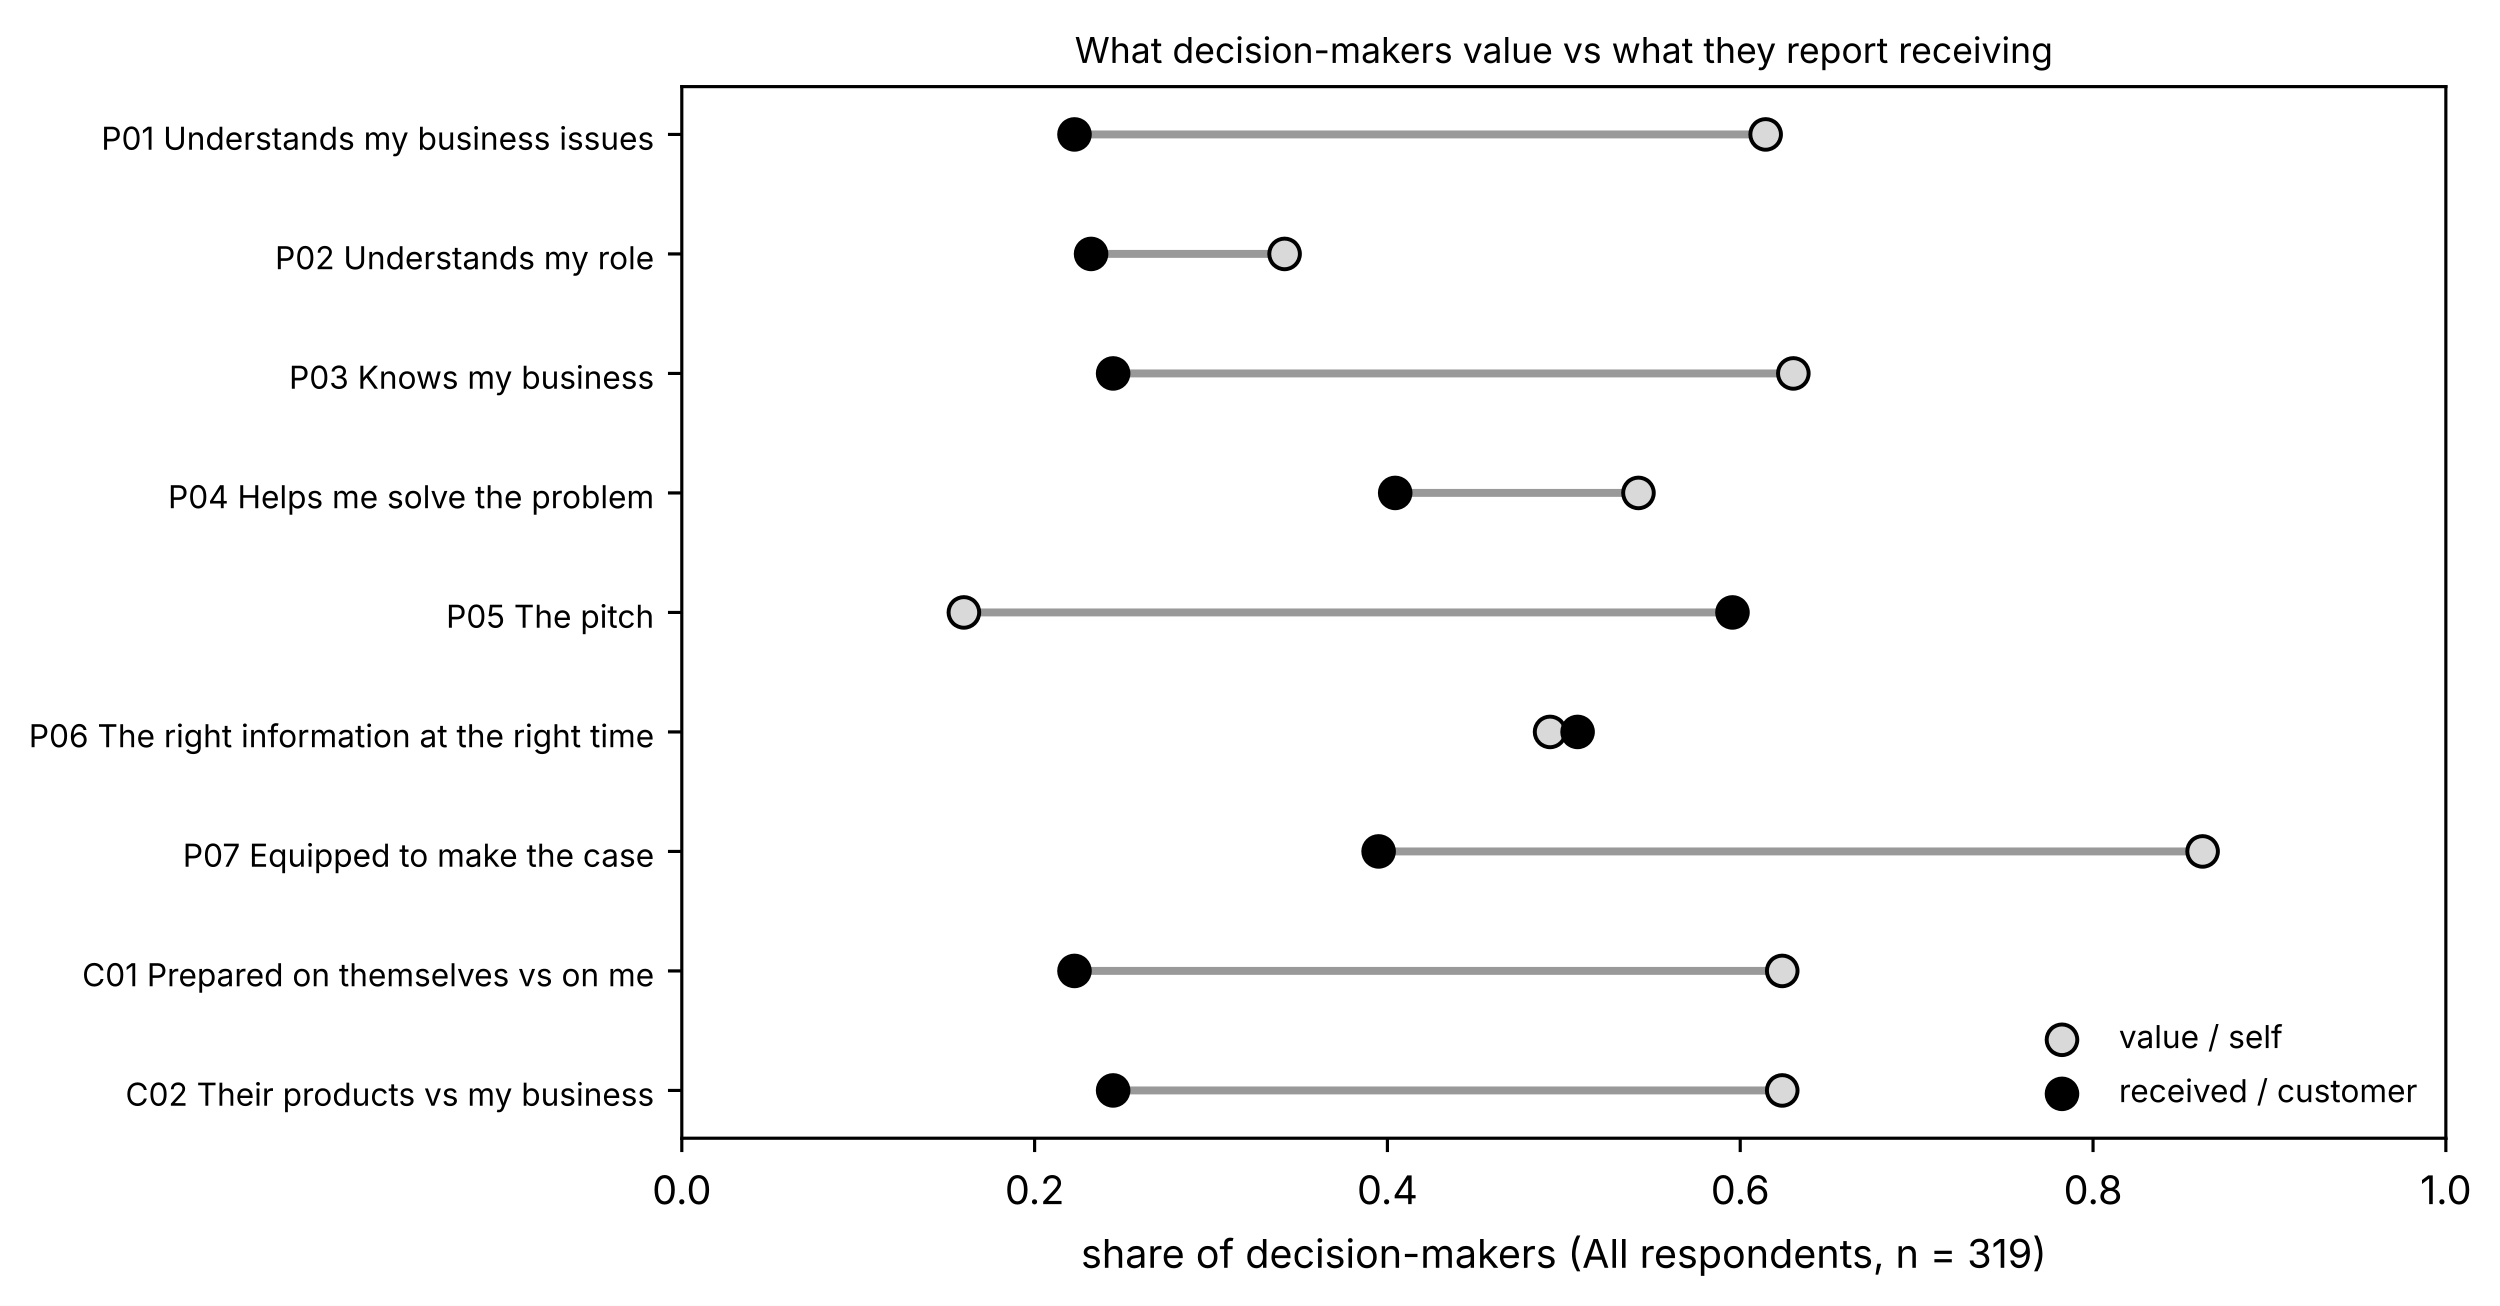
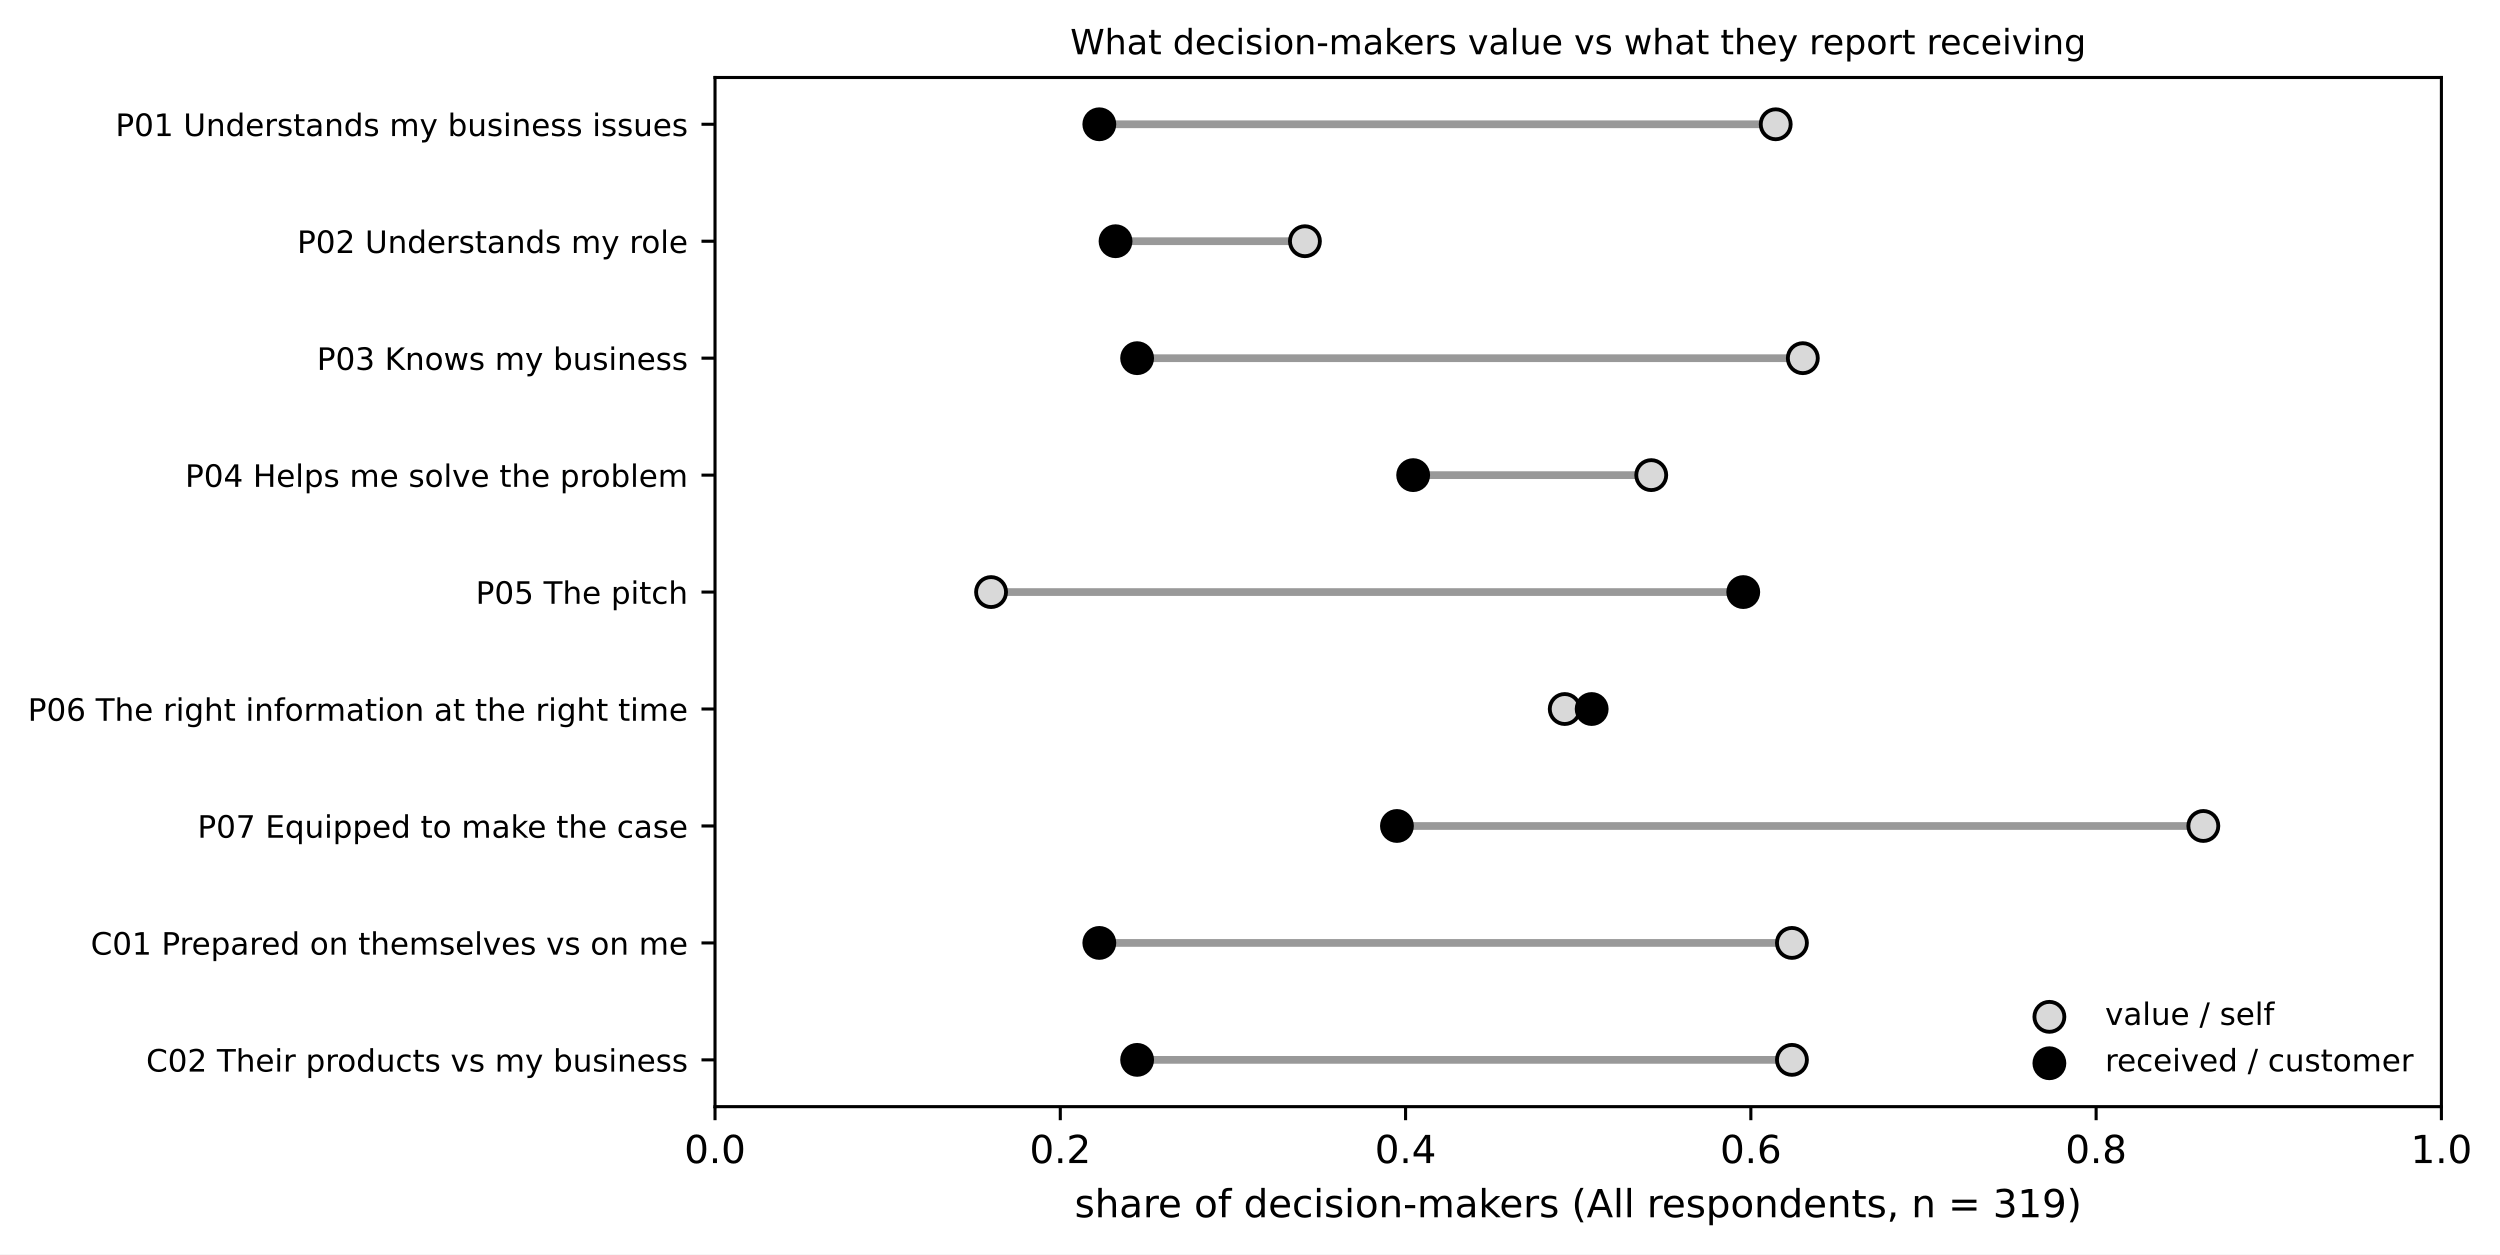
- <svg xmlns="http://www.w3.org/2000/svg" xmlns:xlink="http://www.w3.org/1999/xlink" width="632.635pt" height="330.43pt" viewBox="0 0 632.635 330.43" version="1.1">
+ <svg xmlns="http://www.w3.org/2000/svg" xmlns:xlink="http://www.w3.org/1999/xlink" width="646.437pt" height="324.351pt" viewBox="0 0 646.437 324.351" version="1.1">
  <defs>
    <style type="text/css">*{stroke-linejoin: round; stroke-linecap: butt}</style>
  </defs>
  <g id="figure_1">
    <g id="patch_1">
-       <path d="M 0 330.43  L 632.635 330.43  L 632.635 0  L 0 0  z " style="fill: #ffffff" />
+       <path d="M 0 324.351  L 646.437 324.351  L 646.437 0  L 0 0  z " style="fill: #ffffff" />
    </g>
    <g id="axes_1">
      <g id="patch_2">
-         <path d="M 172.532 288.031  L 618.933 288.031  L 618.933 21.919  L 172.532 21.919  z " style="fill: #ffffff" />
+         <path d="M 184.885 286.151  L 631.285 286.151  L 631.285 20.039  L 184.885 20.039  z " style="fill: #ffffff" />
      </g>
      <g id="line2d_1">
-         <path d="M 450.997 275.935  L 281.677 275.935  " clip-path="url(#p7e03922e2a)" style="fill: none; stroke: #999999; stroke-width: 2; stroke-linecap: square" />
+         <path d="M 463.349 274.055  L 294.03 274.055  " clip-path="url(#p14138b855a)" style="fill: none; stroke: #999999; stroke-width: 2; stroke-linecap: square" />
      </g>
      <g id="line2d_2">
-         <path d="M 450.997 245.695  L 271.901 245.695  " clip-path="url(#p7e03922e2a)" style="fill: none; stroke: #999999; stroke-width: 2; stroke-linecap: square" />
+         <path d="M 463.349 243.815  L 284.254 243.815  " clip-path="url(#p14138b855a)" style="fill: none; stroke: #999999; stroke-width: 2; stroke-linecap: square" />
      </g>
      <g id="line2d_3">
-         <path d="M 557.374 215.455  L 348.861 215.455  " clip-path="url(#p7e03922e2a)" style="fill: none; stroke: #999999; stroke-width: 2; stroke-linecap: square" />
+         <path d="M 569.726 213.575  L 361.213 213.575  " clip-path="url(#p14138b855a)" style="fill: none; stroke: #999999; stroke-width: 2; stroke-linecap: square" />
      </g>
      <g id="line2d_4">
-         <path d="M 392.251 185.215  L 399.214 185.215  " clip-path="url(#p7e03922e2a)" style="fill: none; stroke: #999999; stroke-width: 2; stroke-linecap: square" />
+         <path d="M 404.603 183.335  L 411.567 183.335  " clip-path="url(#p14138b855a)" style="fill: none; stroke: #999999; stroke-width: 2; stroke-linecap: square" />
      </g>
      <g id="line2d_5">
-         <path d="M 243.912 154.975  L 438.408 154.975  " clip-path="url(#p7e03922e2a)" style="fill: none; stroke: #999999; stroke-width: 2; stroke-linecap: square" />
+         <path d="M 256.264 153.095  L 450.761 153.095  " clip-path="url(#p14138b855a)" style="fill: none; stroke: #999999; stroke-width: 2; stroke-linecap: square" />
      </g>
      <g id="line2d_6">
-         <path d="M 414.615 124.735  L 353.057 124.735  " clip-path="url(#p7e03922e2a)" style="fill: none; stroke: #999999; stroke-width: 2; stroke-linecap: square" />
+         <path d="M 426.968 122.855  L 365.409 122.855  " clip-path="url(#p14138b855a)" style="fill: none; stroke: #999999; stroke-width: 2; stroke-linecap: square" />
      </g>
      <g id="line2d_7">
-         <path d="M 453.809 94.495  L 281.677 94.495  " clip-path="url(#p7e03922e2a)" style="fill: none; stroke: #999999; stroke-width: 2; stroke-linecap: square" />
+         <path d="M 466.162 92.615  L 294.03 92.615  " clip-path="url(#p14138b855a)" style="fill: none; stroke: #999999; stroke-width: 2; stroke-linecap: square" />
      </g>
      <g id="line2d_8">
-         <path d="M 325.067 64.255  L 276.097 64.255  " clip-path="url(#p7e03922e2a)" style="fill: none; stroke: #999999; stroke-width: 2; stroke-linecap: square" />
+         <path d="M 337.42 62.375  L 288.45 62.375  " clip-path="url(#p14138b855a)" style="fill: none; stroke: #999999; stroke-width: 2; stroke-linecap: square" />
      </g>
      <g id="line2d_9">
-         <path d="M 446.801 34.015  L 271.901 34.015  " clip-path="url(#p7e03922e2a)" style="fill: none; stroke: #999999; stroke-width: 2; stroke-linecap: square" />
+         <path d="M 459.153 32.135  L 284.254 32.135  " clip-path="url(#p14138b855a)" style="fill: none; stroke: #999999; stroke-width: 2; stroke-linecap: square" />
      </g>
      <g id="matplotlib.axis_1">
        <g id="xtick_1">
          <g id="line2d_10">
            <defs>
              <path id="m7037378ca8" d="M 0 0  L 0 3.5  " style="stroke: #000000; stroke-width: 0.8" />
            </defs>
            <g>
-               <use xlink:href="#m7037378ca8" x="172.532" y="288.031" style="stroke: #000000; stroke-width: 0.8" />
+               <use xlink:href="#m7037378ca8" x="184.885" y="286.151" style="stroke: #000000; stroke-width: 0.8" />
            </g>
          </g>
          <g id="text_1">
-             <text style="font-size: 10px; font-family: 'Inter', 'DejaVu Sans', 'Bitstream Vera Sans', 'Computer Modern Sans Serif', 'Lucida Grande', 'Verdana', 'Geneva', 'Lucid', 'Arial', 'Helvetica', 'Avant Garde', sans-serif; text-anchor: middle" x="172.532" y="304.718" transform="rotate(-0 172.5325 304.7183)">0.0</text>
+             <text style="font-size: 10px; font-family: 'DejaVu Sans'; text-anchor: middle" x="184.885" y="300.748" transform="rotate(-0 184.885 300.7482)">0.0</text>
          </g>
        </g>
        <g id="xtick_2">
          <g id="line2d_11">
            <g>
-               <use xlink:href="#m7037378ca8" x="261.812" y="288.031" style="stroke: #000000; stroke-width: 0.8" />
+               <use xlink:href="#m7037378ca8" x="274.165" y="286.151" style="stroke: #000000; stroke-width: 0.8" />
            </g>
          </g>
          <g id="text_2">
-             <text style="font-size: 10px; font-family: 'Inter', 'DejaVu Sans', 'Bitstream Vera Sans', 'Computer Modern Sans Serif', 'Lucida Grande', 'Verdana', 'Geneva', 'Lucid', 'Arial', 'Helvetica', 'Avant Garde', sans-serif; text-anchor: middle" x="261.812" y="304.718" transform="rotate(-0 261.8125 304.7183)">0.2</text>
+             <text style="font-size: 10px; font-family: 'DejaVu Sans'; text-anchor: middle" x="274.165" y="300.748" transform="rotate(-0 274.165 300.7482)">0.2</text>
          </g>
        </g>
        <g id="xtick_3">
          <g id="line2d_12">
            <g>
-               <use xlink:href="#m7037378ca8" x="351.092" y="288.031" style="stroke: #000000; stroke-width: 0.8" />
+               <use xlink:href="#m7037378ca8" x="363.445" y="286.151" style="stroke: #000000; stroke-width: 0.8" />
            </g>
          </g>
          <g id="text_3">
-             <text style="font-size: 10px; font-family: 'Inter', 'DejaVu Sans', 'Bitstream Vera Sans', 'Computer Modern Sans Serif', 'Lucida Grande', 'Verdana', 'Geneva', 'Lucid', 'Arial', 'Helvetica', 'Avant Garde', sans-serif; text-anchor: middle" x="351.092" y="304.718" transform="rotate(-0 351.0925 304.7183)">0.4</text>
+             <text style="font-size: 10px; font-family: 'DejaVu Sans'; text-anchor: middle" x="363.445" y="300.748" transform="rotate(-0 363.445 300.7482)">0.4</text>
          </g>
        </g>
        <g id="xtick_4">
          <g id="line2d_13">
            <g>
-               <use xlink:href="#m7037378ca8" x="440.373" y="288.031" style="stroke: #000000; stroke-width: 0.8" />
+               <use xlink:href="#m7037378ca8" x="452.725" y="286.151" style="stroke: #000000; stroke-width: 0.8" />
            </g>
          </g>
          <g id="text_4">
-             <text style="font-size: 10px; font-family: 'Inter', 'DejaVu Sans', 'Bitstream Vera Sans', 'Computer Modern Sans Serif', 'Lucida Grande', 'Verdana', 'Geneva', 'Lucid', 'Arial', 'Helvetica', 'Avant Garde', sans-serif; text-anchor: middle" x="440.373" y="304.718" transform="rotate(-0 440.3725 304.7183)">0.6</text>
+             <text style="font-size: 10px; font-family: 'DejaVu Sans'; text-anchor: middle" x="452.725" y="300.748" transform="rotate(-0 452.725 300.7482)">0.6</text>
          </g>
        </g>
        <g id="xtick_5">
          <g id="line2d_14">
            <g>
-               <use xlink:href="#m7037378ca8" x="529.653" y="288.031" style="stroke: #000000; stroke-width: 0.8" />
+               <use xlink:href="#m7037378ca8" x="542.005" y="286.151" style="stroke: #000000; stroke-width: 0.8" />
            </g>
          </g>
          <g id="text_5">
-             <text style="font-size: 10px; font-family: 'Inter', 'DejaVu Sans', 'Bitstream Vera Sans', 'Computer Modern Sans Serif', 'Lucida Grande', 'Verdana', 'Geneva', 'Lucid', 'Arial', 'Helvetica', 'Avant Garde', sans-serif; text-anchor: middle" x="529.653" y="304.718" transform="rotate(-0 529.6525 304.7183)">0.8</text>
+             <text style="font-size: 10px; font-family: 'DejaVu Sans'; text-anchor: middle" x="542.005" y="300.748" transform="rotate(-0 542.005 300.7482)">0.8</text>
          </g>
        </g>
        <g id="xtick_6">
          <g id="line2d_15">
            <g>
-               <use xlink:href="#m7037378ca8" x="618.933" y="288.031" style="stroke: #000000; stroke-width: 0.8" />
+               <use xlink:href="#m7037378ca8" x="631.285" y="286.151" style="stroke: #000000; stroke-width: 0.8" />
            </g>
          </g>
          <g id="text_6">
-             <text style="font-size: 10px; font-family: 'Inter', 'DejaVu Sans', 'Bitstream Vera Sans', 'Computer Modern Sans Serif', 'Lucida Grande', 'Verdana', 'Geneva', 'Lucid', 'Arial', 'Helvetica', 'Avant Garde', sans-serif; text-anchor: middle" x="618.933" y="304.718" transform="rotate(-0 618.9325 304.7183)">1.0</text>
+             <text style="font-size: 10px; font-family: 'DejaVu Sans'; text-anchor: middle" x="631.285" y="300.748" transform="rotate(-0 631.285 300.7482)">1.0</text>
          </g>
        </g>
        <g id="text_7">
-           <text style="font-size: 10px; font-family: 'Inter', 'DejaVu Sans', 'Bitstream Vera Sans', 'Computer Modern Sans Serif', 'Lucida Grande', 'Verdana', 'Geneva', 'Lucid', 'Arial', 'Helvetica', 'Avant Garde', sans-serif; text-anchor: middle" x="395.733" y="320.818" transform="rotate(-0 395.7325 320.8179)">share of decision-makers (All respondents, n = 319)</text>
+           <text style="font-size: 10px; font-family: 'DejaVu Sans'; text-anchor: middle" x="408.085" y="314.749" transform="rotate(-0 408.085 314.749)">share of decision-makers (All respondents, n = 319)</text>
        </g>
      </g>
      <g id="matplotlib.axis_2">
        <g id="ytick_1">
          <g id="line2d_16">
            <defs>
              <path id="m879911aab9" d="M 0 0  L -3.5 0  " style="stroke: #000000; stroke-width: 0.8" />
            </defs>
            <g>
-               <use xlink:href="#m879911aab9" x="172.532" y="275.935" style="stroke: #000000; stroke-width: 0.8" />
+               <use xlink:href="#m879911aab9" x="184.885" y="274.055" style="stroke: #000000; stroke-width: 0.8" />
            </g>
          </g>
          <g id="text_8">
-             <text style="font-size: 8px; font-family: 'Inter', 'DejaVu Sans', 'Bitstream Vera Sans', 'Computer Modern Sans Serif', 'Lucida Grande', 'Verdana', 'Geneva', 'Lucid', 'Arial', 'Helvetica', 'Avant Garde', sans-serif; text-anchor: end" x="165.532" y="279.81" transform="rotate(-0 165.5325 279.8098)">C02 Their products vs my business</text>
+             <text style="font-size: 8px; font-family: 'DejaVu Sans'; text-anchor: end" x="177.885" y="277.094" transform="rotate(-0 177.885 277.094)">C02 Their products vs my business</text>
          </g>
        </g>
        <g id="ytick_2">
          <g id="line2d_17">
            <g>
-               <use xlink:href="#m879911aab9" x="172.532" y="245.695" style="stroke: #000000; stroke-width: 0.8" />
+               <use xlink:href="#m879911aab9" x="184.885" y="243.815" style="stroke: #000000; stroke-width: 0.8" />
            </g>
          </g>
          <g id="text_9">
-             <text style="font-size: 8px; font-family: 'Inter', 'DejaVu Sans', 'Bitstream Vera Sans', 'Computer Modern Sans Serif', 'Lucida Grande', 'Verdana', 'Geneva', 'Lucid', 'Arial', 'Helvetica', 'Avant Garde', sans-serif; text-anchor: end" x="165.532" y="249.57" transform="rotate(-0 165.5325 249.5697)">C01 Prepared on themselves vs on me</text>
+             <text style="font-size: 8px; font-family: 'DejaVu Sans'; text-anchor: end" x="177.885" y="246.854" transform="rotate(-0 177.885 246.854)">C01 Prepared on themselves vs on me</text>
          </g>
        </g>
        <g id="ytick_3">
          <g id="line2d_18">
            <g>
-               <use xlink:href="#m879911aab9" x="172.532" y="215.455" style="stroke: #000000; stroke-width: 0.8" />
+               <use xlink:href="#m879911aab9" x="184.885" y="213.575" style="stroke: #000000; stroke-width: 0.8" />
            </g>
          </g>
          <g id="text_10">
-             <text style="font-size: 8px; font-family: 'Inter', 'DejaVu Sans', 'Bitstream Vera Sans', 'Computer Modern Sans Serif', 'Lucida Grande', 'Verdana', 'Geneva', 'Lucid', 'Arial', 'Helvetica', 'Avant Garde', sans-serif; text-anchor: end" x="165.532" y="219.33" transform="rotate(-0 165.5325 219.3297)">P07 Equipped to make the case</text>
+             <text style="font-size: 8px; font-family: 'DejaVu Sans'; text-anchor: end" x="177.885" y="216.614" transform="rotate(-0 177.885 216.614)">P07 Equipped to make the case</text>
          </g>
        </g>
        <g id="ytick_4">
          <g id="line2d_19">
            <g>
-               <use xlink:href="#m879911aab9" x="172.532" y="185.215" style="stroke: #000000; stroke-width: 0.8" />
+               <use xlink:href="#m879911aab9" x="184.885" y="183.335" style="stroke: #000000; stroke-width: 0.8" />
            </g>
          </g>
          <g id="text_11">
-             <text style="font-size: 8px; font-family: 'Inter', 'DejaVu Sans', 'Bitstream Vera Sans', 'Computer Modern Sans Serif', 'Lucida Grande', 'Verdana', 'Geneva', 'Lucid', 'Arial', 'Helvetica', 'Avant Garde', sans-serif; text-anchor: end" x="165.532" y="189.09" transform="rotate(-0 165.5325 189.0898)">P06 The right information at the right time</text>
+             <text style="font-size: 8px; font-family: 'DejaVu Sans'; text-anchor: end" x="177.885" y="186.374" transform="rotate(-0 177.885 186.374)">P06 The right information at the right time</text>
          </g>
        </g>
        <g id="ytick_5">
          <g id="line2d_20">
            <g>
-               <use xlink:href="#m879911aab9" x="172.532" y="154.975" style="stroke: #000000; stroke-width: 0.8" />
+               <use xlink:href="#m879911aab9" x="184.885" y="153.095" style="stroke: #000000; stroke-width: 0.8" />
            </g>
          </g>
          <g id="text_12">
-             <text style="font-size: 8px; font-family: 'Inter', 'DejaVu Sans', 'Bitstream Vera Sans', 'Computer Modern Sans Serif', 'Lucida Grande', 'Verdana', 'Geneva', 'Lucid', 'Arial', 'Helvetica', 'Avant Garde', sans-serif; text-anchor: end" x="165.532" y="158.85" transform="rotate(-0 165.5325 158.8498)">P05 The pitch</text>
+             <text style="font-size: 8px; font-family: 'DejaVu Sans'; text-anchor: end" x="177.885" y="156.134" transform="rotate(-0 177.885 156.134)">P05 The pitch</text>
          </g>
        </g>
        <g id="ytick_6">
          <g id="line2d_21">
            <g>
-               <use xlink:href="#m879911aab9" x="172.532" y="124.735" style="stroke: #000000; stroke-width: 0.8" />
+               <use xlink:href="#m879911aab9" x="184.885" y="122.855" style="stroke: #000000; stroke-width: 0.8" />
            </g>
          </g>
          <g id="text_13">
-             <text style="font-size: 8px; font-family: 'Inter', 'DejaVu Sans', 'Bitstream Vera Sans', 'Computer Modern Sans Serif', 'Lucida Grande', 'Verdana', 'Geneva', 'Lucid', 'Arial', 'Helvetica', 'Avant Garde', sans-serif; text-anchor: end" x="165.532" y="128.61" transform="rotate(-0 165.5325 128.6097)">P04 Helps me solve the problem</text>
+             <text style="font-size: 8px; font-family: 'DejaVu Sans'; text-anchor: end" x="177.885" y="125.894" transform="rotate(-0 177.885 125.894)">P04 Helps me solve the problem</text>
          </g>
        </g>
        <g id="ytick_7">
          <g id="line2d_22">
            <g>
-               <use xlink:href="#m879911aab9" x="172.532" y="94.495" style="stroke: #000000; stroke-width: 0.8" />
+               <use xlink:href="#m879911aab9" x="184.885" y="92.615" style="stroke: #000000; stroke-width: 0.8" />
            </g>
          </g>
          <g id="text_14">
-             <text style="font-size: 8px; font-family: 'Inter', 'DejaVu Sans', 'Bitstream Vera Sans', 'Computer Modern Sans Serif', 'Lucida Grande', 'Verdana', 'Geneva', 'Lucid', 'Arial', 'Helvetica', 'Avant Garde', sans-serif; text-anchor: end" x="165.532" y="98.37" transform="rotate(-0 165.5325 98.36975)">P03 Knows my business</text>
+             <text style="font-size: 8px; font-family: 'DejaVu Sans'; text-anchor: end" x="177.885" y="95.654" transform="rotate(-0 177.885 95.65397)">P03 Knows my business</text>
          </g>
        </g>
        <g id="ytick_8">
          <g id="line2d_23">
            <g>
-               <use xlink:href="#m879911aab9" x="172.532" y="64.255" style="stroke: #000000; stroke-width: 0.8" />
+               <use xlink:href="#m879911aab9" x="184.885" y="62.375" style="stroke: #000000; stroke-width: 0.8" />
            </g>
          </g>
          <g id="text_15">
-             <text style="font-size: 8px; font-family: 'Inter', 'DejaVu Sans', 'Bitstream Vera Sans', 'Computer Modern Sans Serif', 'Lucida Grande', 'Verdana', 'Geneva', 'Lucid', 'Arial', 'Helvetica', 'Avant Garde', sans-serif; text-anchor: end" x="165.532" y="68.13" transform="rotate(-0 165.5325 68.12975)">P02 Understands my role</text>
+             <text style="font-size: 8px; font-family: 'DejaVu Sans'; text-anchor: end" x="177.885" y="65.414" transform="rotate(-0 177.885 65.41397)">P02 Understands my role</text>
          </g>
        </g>
        <g id="ytick_9">
          <g id="line2d_24">
            <g>
-               <use xlink:href="#m879911aab9" x="172.532" y="34.015" style="stroke: #000000; stroke-width: 0.8" />
+               <use xlink:href="#m879911aab9" x="184.885" y="32.135" style="stroke: #000000; stroke-width: 0.8" />
            </g>
          </g>
          <g id="text_16">
-             <text style="font-size: 8px; font-family: 'Inter', 'DejaVu Sans', 'Bitstream Vera Sans', 'Computer Modern Sans Serif', 'Lucida Grande', 'Verdana', 'Geneva', 'Lucid', 'Arial', 'Helvetica', 'Avant Garde', sans-serif; text-anchor: end" x="165.532" y="37.89" transform="rotate(-0 165.5325 37.88975)">P01 Understands my business issues</text>
+             <text style="font-size: 8px; font-family: 'DejaVu Sans'; text-anchor: end" x="177.885" y="35.174" transform="rotate(-0 177.885 35.17397)">P01 Understands my business issues</text>
          </g>
        </g>
      </g>
      <g id="PathCollection_1">
        <defs>
          <path id="mfd15c0f244" d="M 0 3.873  C 1.027 3.873 2.012 3.465 2.739 2.739  C 3.465 2.012 3.873 1.027 3.873 0  C 3.873 -1.027 3.465 -2.012 2.739 -2.739  C 2.012 -3.465 1.027 -3.873 0 -3.873  C -1.027 -3.873 -2.012 -3.465 -2.739 -2.739  C -3.465 -2.012 -3.873 -1.027 -3.873 0  C -3.873 1.027 -3.465 2.012 -2.739 2.739  C -2.012 3.465 -1.027 3.873 0 3.873  z " style="stroke: #000000" />
        </defs>
-         <g clip-path="url(#p7e03922e2a)">
-           <use xlink:href="#mfd15c0f244" x="450.997" y="275.935" style="fill: #d9d9d9; stroke: #000000" />
+         <g clip-path="url(#p14138b855a)">
+           <use xlink:href="#mfd15c0f244" x="463.349" y="274.055" style="fill: #d9d9d9; stroke: #000000" />
        </g>
      </g>
      <g id="PathCollection_2">
        <defs>
          <path id="m0b93e74875" d="M 0 3.873  C 1.027 3.873 2.012 3.465 2.739 2.739  C 3.465 2.012 3.873 1.027 3.873 0  C 3.873 -1.027 3.465 -2.012 2.739 -2.739  C 2.012 -3.465 1.027 -3.873 0 -3.873  C -1.027 -3.873 -2.012 -3.465 -2.739 -2.739  C -3.465 -2.012 -3.873 -1.027 -3.873 0  C -3.873 1.027 -3.465 2.012 -2.739 2.739  C -2.012 3.465 -1.027 3.873 0 3.873  z " style="stroke: #000000" />
        </defs>
-         <g clip-path="url(#p7e03922e2a)">
-           <use xlink:href="#m0b93e74875" x="281.677" y="275.935" style="stroke: #000000" />
+         <g clip-path="url(#p14138b855a)">
+           <use xlink:href="#m0b93e74875" x="294.03" y="274.055" style="stroke: #000000" />
        </g>
      </g>
      <g id="PathCollection_3">
-         <g clip-path="url(#p7e03922e2a)">
-           <use xlink:href="#mfd15c0f244" x="450.997" y="245.695" style="fill: #d9d9d9; stroke: #000000" />
+         <g clip-path="url(#p14138b855a)">
+           <use xlink:href="#mfd15c0f244" x="463.349" y="243.815" style="fill: #d9d9d9; stroke: #000000" />
        </g>
      </g>
      <g id="PathCollection_4">
-         <g clip-path="url(#p7e03922e2a)">
-           <use xlink:href="#m0b93e74875" x="271.901" y="245.695" style="stroke: #000000" />
+         <g clip-path="url(#p14138b855a)">
+           <use xlink:href="#m0b93e74875" x="284.254" y="243.815" style="stroke: #000000" />
        </g>
      </g>
      <g id="PathCollection_5">
-         <g clip-path="url(#p7e03922e2a)">
-           <use xlink:href="#mfd15c0f244" x="557.374" y="215.455" style="fill: #d9d9d9; stroke: #000000" />
+         <g clip-path="url(#p14138b855a)">
+           <use xlink:href="#mfd15c0f244" x="569.726" y="213.575" style="fill: #d9d9d9; stroke: #000000" />
        </g>
      </g>
      <g id="PathCollection_6">
-         <g clip-path="url(#p7e03922e2a)">
-           <use xlink:href="#m0b93e74875" x="348.861" y="215.455" style="stroke: #000000" />
+         <g clip-path="url(#p14138b855a)">
+           <use xlink:href="#m0b93e74875" x="361.213" y="213.575" style="stroke: #000000" />
        </g>
      </g>
      <g id="PathCollection_7">
-         <g clip-path="url(#p7e03922e2a)">
-           <use xlink:href="#mfd15c0f244" x="392.251" y="185.215" style="fill: #d9d9d9; stroke: #000000" />
+         <g clip-path="url(#p14138b855a)">
+           <use xlink:href="#mfd15c0f244" x="404.603" y="183.335" style="fill: #d9d9d9; stroke: #000000" />
        </g>
      </g>
      <g id="PathCollection_8">
-         <g clip-path="url(#p7e03922e2a)">
-           <use xlink:href="#m0b93e74875" x="399.214" y="185.215" style="stroke: #000000" />
+         <g clip-path="url(#p14138b855a)">
+           <use xlink:href="#m0b93e74875" x="411.567" y="183.335" style="stroke: #000000" />
        </g>
      </g>
      <g id="PathCollection_9">
-         <g clip-path="url(#p7e03922e2a)">
-           <use xlink:href="#mfd15c0f244" x="243.912" y="154.975" style="fill: #d9d9d9; stroke: #000000" />
+         <g clip-path="url(#p14138b855a)">
+           <use xlink:href="#mfd15c0f244" x="256.264" y="153.095" style="fill: #d9d9d9; stroke: #000000" />
        </g>
      </g>
      <g id="PathCollection_10">
-         <g clip-path="url(#p7e03922e2a)">
-           <use xlink:href="#m0b93e74875" x="438.408" y="154.975" style="stroke: #000000" />
+         <g clip-path="url(#p14138b855a)">
+           <use xlink:href="#m0b93e74875" x="450.761" y="153.095" style="stroke: #000000" />
        </g>
      </g>
      <g id="PathCollection_11">
-         <g clip-path="url(#p7e03922e2a)">
-           <use xlink:href="#mfd15c0f244" x="414.615" y="124.735" style="fill: #d9d9d9; stroke: #000000" />
+         <g clip-path="url(#p14138b855a)">
+           <use xlink:href="#mfd15c0f244" x="426.968" y="122.855" style="fill: #d9d9d9; stroke: #000000" />
        </g>
      </g>
      <g id="PathCollection_12">
-         <g clip-path="url(#p7e03922e2a)">
-           <use xlink:href="#m0b93e74875" x="353.057" y="124.735" style="stroke: #000000" />
+         <g clip-path="url(#p14138b855a)">
+           <use xlink:href="#m0b93e74875" x="365.409" y="122.855" style="stroke: #000000" />
        </g>
      </g>
      <g id="PathCollection_13">
-         <g clip-path="url(#p7e03922e2a)">
-           <use xlink:href="#mfd15c0f244" x="453.809" y="94.495" style="fill: #d9d9d9; stroke: #000000" />
+         <g clip-path="url(#p14138b855a)">
+           <use xlink:href="#mfd15c0f244" x="466.162" y="92.615" style="fill: #d9d9d9; stroke: #000000" />
        </g>
      </g>
      <g id="PathCollection_14">
-         <g clip-path="url(#p7e03922e2a)">
-           <use xlink:href="#m0b93e74875" x="281.677" y="94.495" style="stroke: #000000" />
+         <g clip-path="url(#p14138b855a)">
+           <use xlink:href="#m0b93e74875" x="294.03" y="92.615" style="stroke: #000000" />
        </g>
      </g>
      <g id="PathCollection_15">
-         <g clip-path="url(#p7e03922e2a)">
-           <use xlink:href="#mfd15c0f244" x="325.067" y="64.255" style="fill: #d9d9d9; stroke: #000000" />
+         <g clip-path="url(#p14138b855a)">
+           <use xlink:href="#mfd15c0f244" x="337.42" y="62.375" style="fill: #d9d9d9; stroke: #000000" />
        </g>
      </g>
      <g id="PathCollection_16">
-         <g clip-path="url(#p7e03922e2a)">
-           <use xlink:href="#m0b93e74875" x="276.097" y="64.255" style="stroke: #000000" />
+         <g clip-path="url(#p14138b855a)">
+           <use xlink:href="#m0b93e74875" x="288.45" y="62.375" style="stroke: #000000" />
        </g>
      </g>
      <g id="PathCollection_17">
-         <g clip-path="url(#p7e03922e2a)">
-           <use xlink:href="#mfd15c0f244" x="446.801" y="34.015" style="fill: #d9d9d9; stroke: #000000" />
+         <g clip-path="url(#p14138b855a)">
+           <use xlink:href="#mfd15c0f244" x="459.153" y="32.135" style="fill: #d9d9d9; stroke: #000000" />
        </g>
      </g>
      <g id="PathCollection_18">
-         <g clip-path="url(#p7e03922e2a)">
-           <use xlink:href="#m0b93e74875" x="271.901" y="34.015" style="stroke: #000000" />
+         <g clip-path="url(#p14138b855a)">
+           <use xlink:href="#m0b93e74875" x="284.254" y="32.135" style="stroke: #000000" />
        </g>
      </g>
      <g id="patch_3">
-         <path d="M 172.532 288.031  L 172.532 21.919  " style="fill: none; stroke: #000000; stroke-width: 0.8; stroke-linejoin: miter; stroke-linecap: square" />
+         <path d="M 184.885 286.151  L 184.885 20.039  " style="fill: none; stroke: #000000; stroke-width: 0.8; stroke-linejoin: miter; stroke-linecap: square" />
      </g>
      <g id="patch_4">
-         <path d="M 618.933 288.031  L 618.933 21.919  " style="fill: none; stroke: #000000; stroke-width: 0.8; stroke-linejoin: miter; stroke-linecap: square" />
+         <path d="M 631.285 286.151  L 631.285 20.039  " style="fill: none; stroke: #000000; stroke-width: 0.8; stroke-linejoin: miter; stroke-linecap: square" />
      </g>
      <g id="patch_5">
-         <path d="M 172.532 288.031  L 618.933 288.031  " style="fill: none; stroke: #000000; stroke-width: 0.8; stroke-linejoin: miter; stroke-linecap: square" />
+         <path d="M 184.885 286.151  L 631.285 286.151  " style="fill: none; stroke: #000000; stroke-width: 0.8; stroke-linejoin: miter; stroke-linecap: square" />
      </g>
      <g id="patch_6">
-         <path d="M 172.532 21.919  L 618.933 21.919  " style="fill: none; stroke: #000000; stroke-width: 0.8; stroke-linejoin: miter; stroke-linecap: square" />
+         <path d="M 184.885 20.039  L 631.285 20.039  " style="fill: none; stroke: #000000; stroke-width: 0.8; stroke-linejoin: miter; stroke-linecap: square" />
      </g>
      <g id="text_17">
-         <text style="font-size: 9px; font-family: 'Inter', 'DejaVu Sans', 'Bitstream Vera Sans', 'Computer Modern Sans Serif', 'Lucida Grande', 'Verdana', 'Geneva', 'Lucid', 'Arial', 'Helvetica', 'Avant Garde', sans-serif; text-anchor: middle" x="395.733" y="15.919" transform="rotate(-0 395.7325 15.91875)">What decision-makers value vs what they report receiving</text>
+         <text style="font-size: 9px; font-family: 'DejaVu Sans'; text-anchor: middle" x="408.085" y="14.039" transform="rotate(-0 408.085 14.03859)">What decision-makers value vs what they report receiving</text>
      </g>
      <g id="legend_1">
        <g id="PathCollection_19">
          <g>
-             <use xlink:href="#mfd15c0f244" x="521.791" y="263.121" style="fill: #d9d9d9; stroke: #000000" />
+             <use xlink:href="#mfd15c0f244" x="529.919" y="262.928" style="fill: #d9d9d9; stroke: #000000" />
          </g>
        </g>
        <g id="text_18">
-           <text style="font-size: 8px; font-family: 'Inter', 'DejaVu Sans', 'Bitstream Vera Sans', 'Computer Modern Sans Serif', 'Lucida Grande', 'Verdana', 'Geneva', 'Lucid', 'Arial', 'Helvetica', 'Avant Garde', sans-serif; text-anchor: start" x="536.191" y="265.221" transform="rotate(-0 536.1912 265.2214)">value / self</text>
+           <text style="font-size: 8px; font-family: 'DejaVu Sans'; text-anchor: start" x="544.319" y="265.028" transform="rotate(-0 544.3188 265.0281)">value / self</text>
        </g>
        <g id="PathCollection_20">
          <g>
-             <use xlink:href="#m0b93e74875" x="521.791" y="276.801" style="stroke: #000000" />
+             <use xlink:href="#m0b93e74875" x="529.919" y="274.929" style="stroke: #000000" />
          </g>
        </g>
        <g id="text_19">
-           <text style="font-size: 8px; font-family: 'Inter', 'DejaVu Sans', 'Bitstream Vera Sans', 'Computer Modern Sans Serif', 'Lucida Grande', 'Verdana', 'Geneva', 'Lucid', 'Arial', 'Helvetica', 'Avant Garde', sans-serif; text-anchor: start" x="536.191" y="278.901" transform="rotate(-0 536.1912 278.9011)">received / customer</text>
+           <text style="font-size: 8px; font-family: 'DejaVu Sans'; text-anchor: start" x="544.319" y="277.029" transform="rotate(-0 544.3188 277.0287)">received / customer</text>
        </g>
      </g>
    </g>
  </g>
  <defs>
-     <clipPath id="p7e03922e2a">
-       <rect x="172.532" y="21.919" width="446.4" height="266.112" />
+     <clipPath id="p14138b855a">
+       <rect x="184.885" y="20.039" width="446.4" height="266.112" />
    </clipPath>
  </defs>
</svg>
